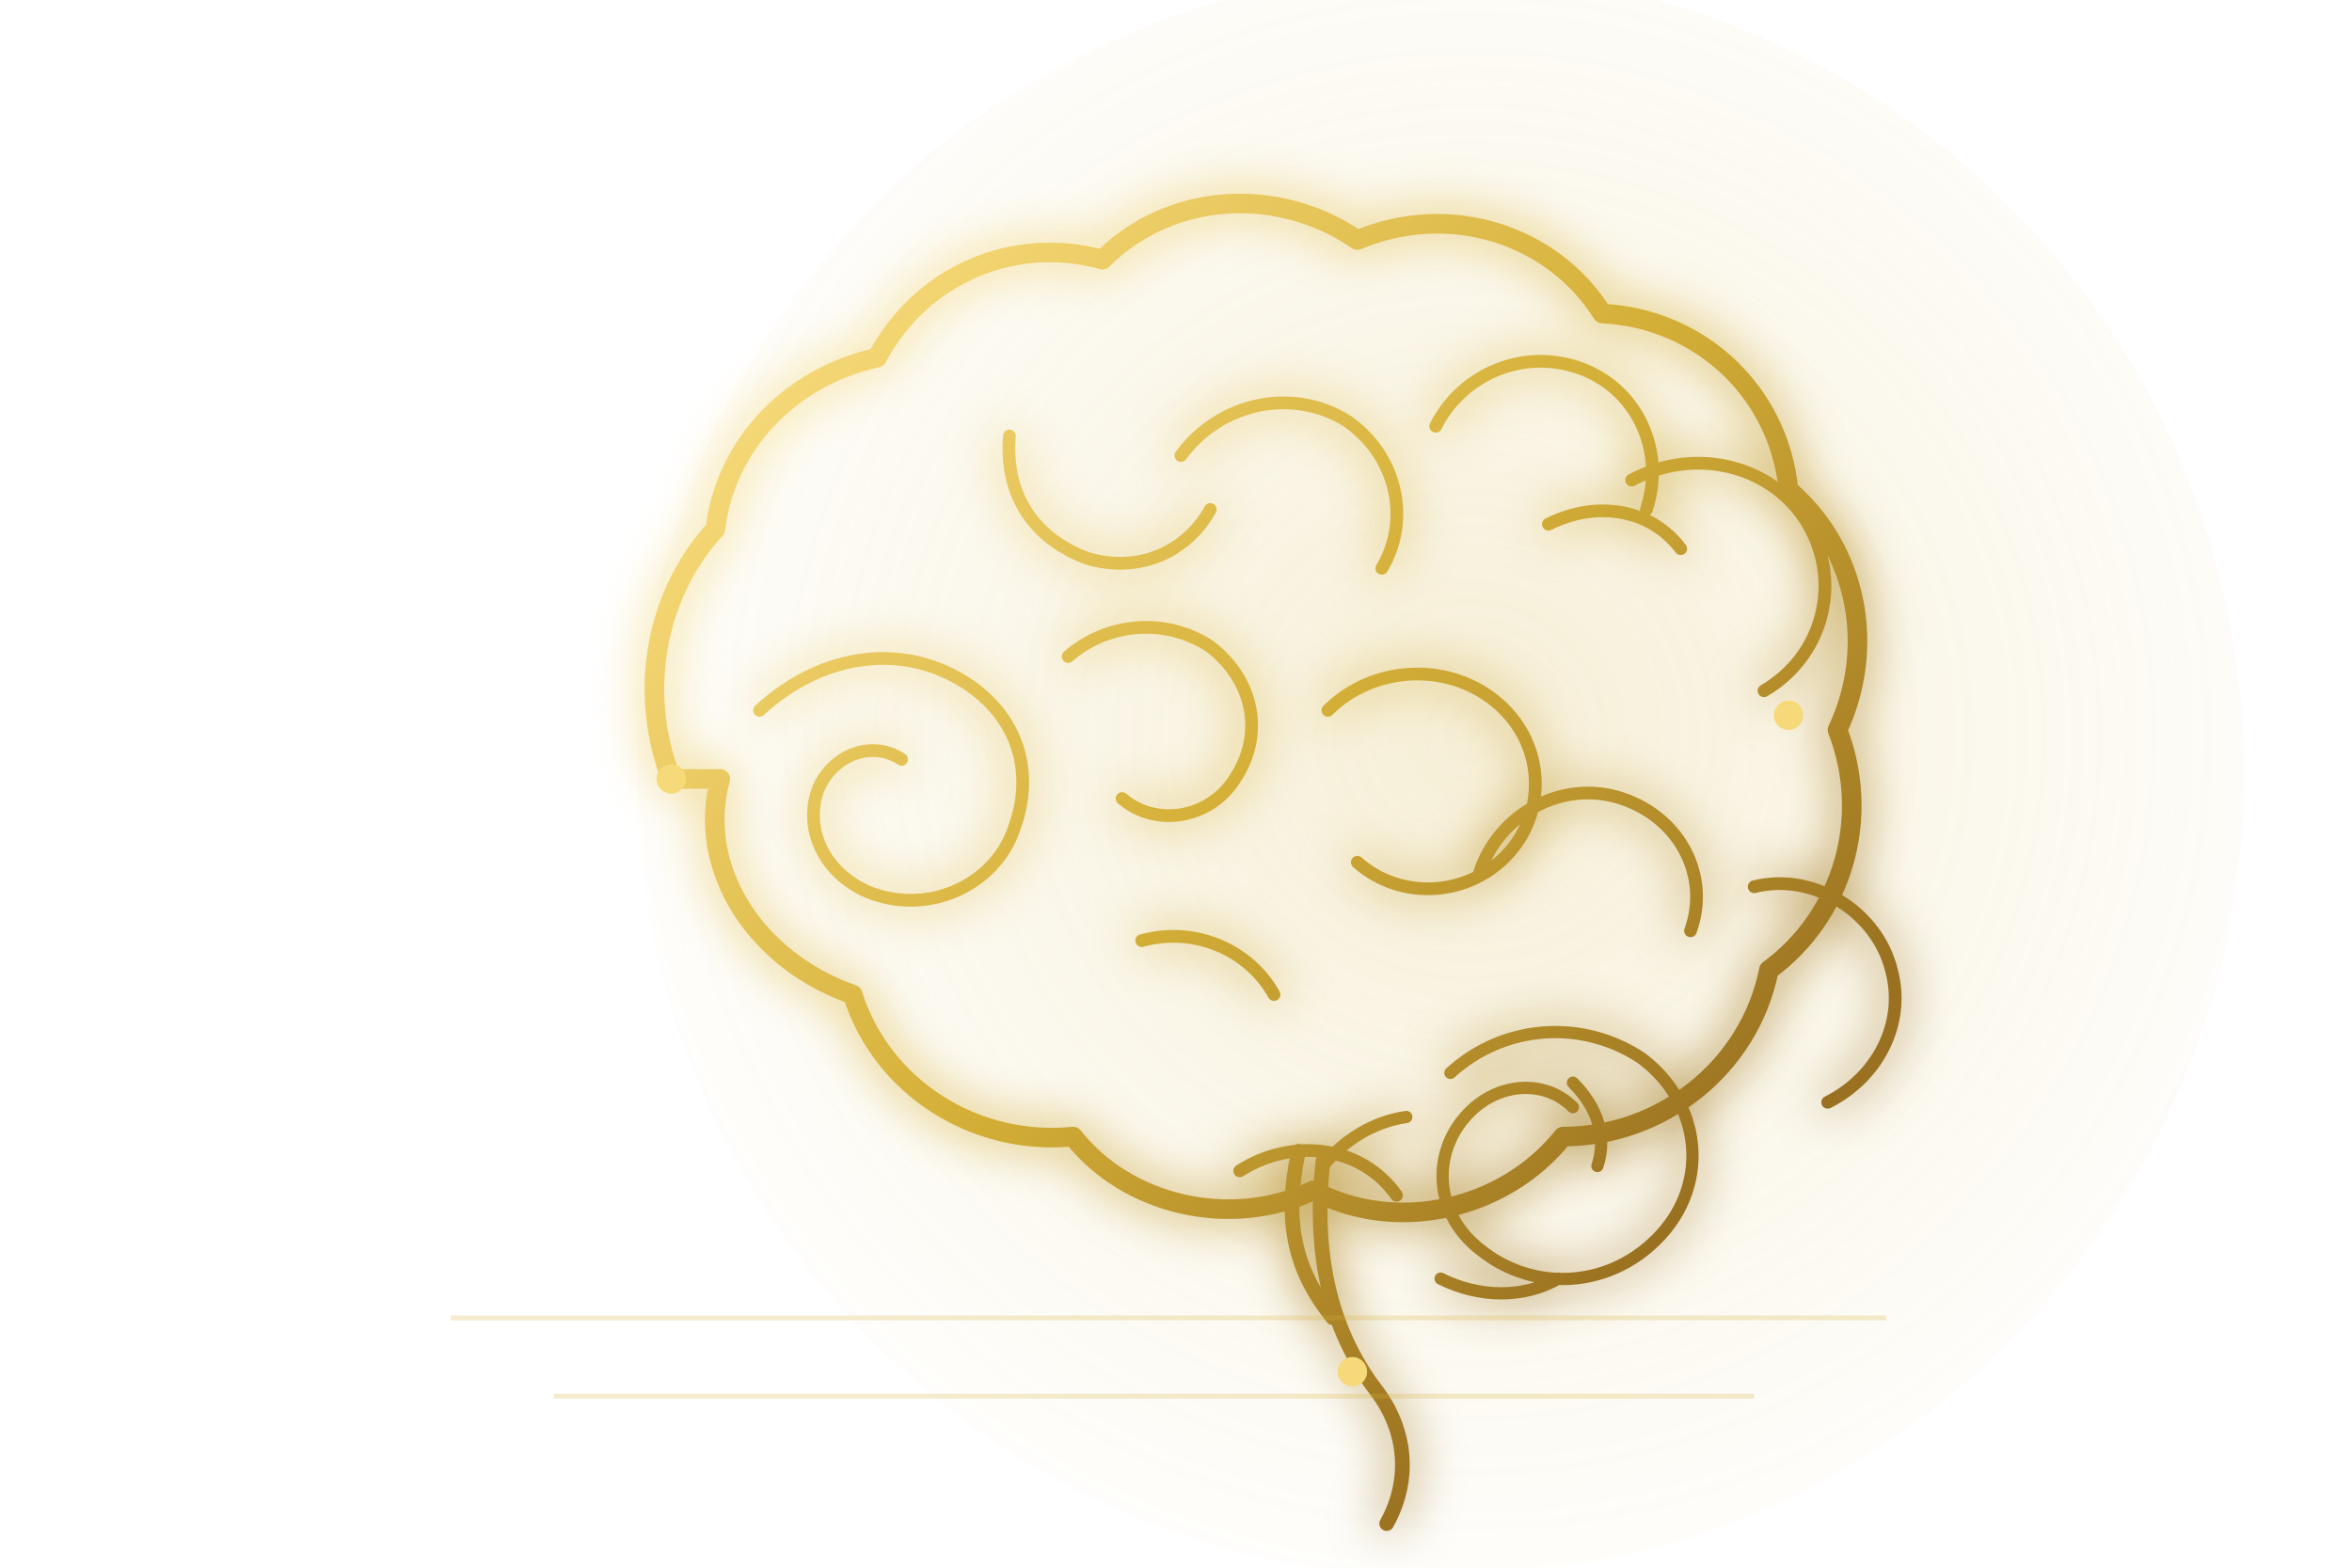
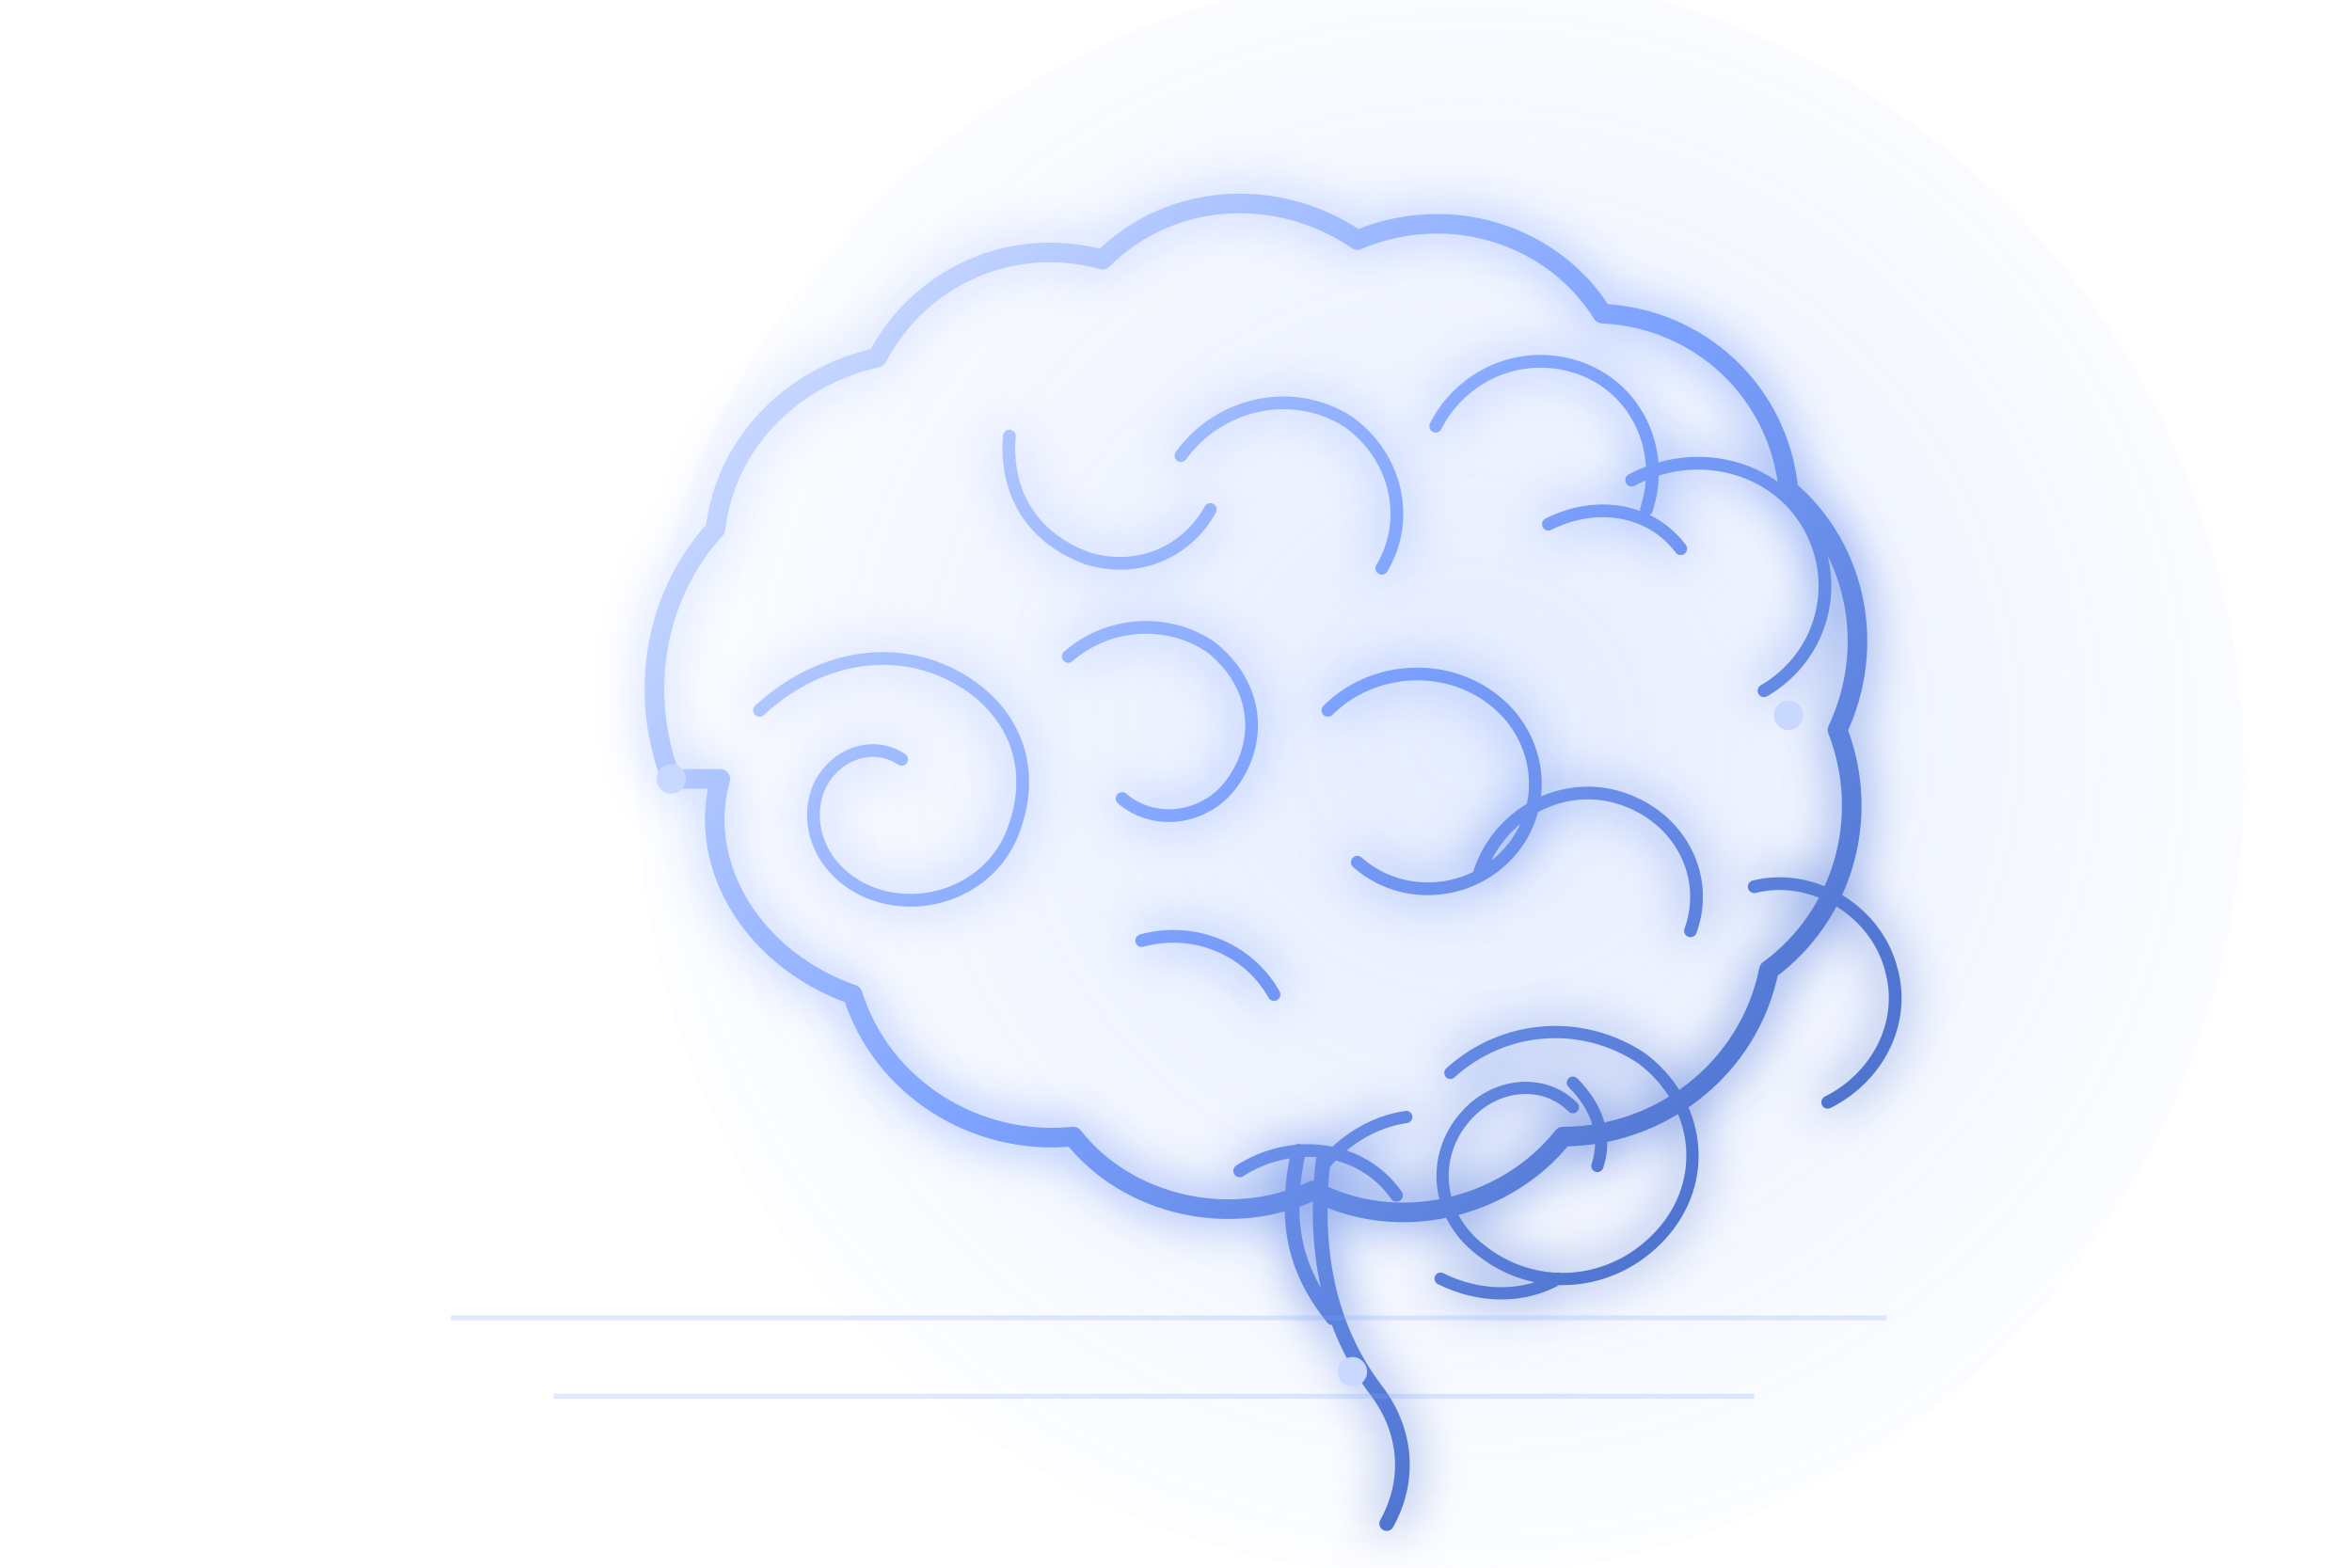
<svg xmlns="http://www.w3.org/2000/svg" viewBox="0 0 480 320" fill="none">
  <defs>
    <radialGradient id="halo" cx="0" cy="0" r="1" gradientTransform="matrix(0 190 -190 0 300 150)" gradientUnits="userSpaceOnUse">
-       <stop stop-color="#D4AF37" stop-opacity=".2" />
-       <stop offset="1" stop-color="#D4AF37" stop-opacity="0" />
+       <stop stop-color="#7DA2FF" stop-opacity=".2" />
+       <stop offset="1" stop-color="#7DA2FF" stop-opacity="0" />
    </radialGradient>
    <linearGradient id="cortex" x1="156" x2="348" y1="75" y2="242" gradientUnits="userSpaceOnUse">
-       <stop stop-color="#F6D979" />
-       <stop offset=".52" stop-color="#D4AF37" />
-       <stop offset="1" stop-color="#9A7120" />
+       <stop stop-color="#C8D8FF" />
+       <stop offset=".52" stop-color="#7DA2FF" />
+       <stop offset="1" stop-color="#4F75D0" />
    </linearGradient>
    <filter id="glow" width="1.5" height="1.6" x="-.25" y="-.3" color-interpolation-filters="sRGB">
      <feGaussianBlur stdDeviation="5" result="blur" />
      <feComposite in="SourceGraphic" in2="blur" operator="over" />
    </filter>
  </defs>
  <circle cx="294" cy="158" r="164" fill="url(#halo)" />
  <g stroke="url(#cortex)" stroke-linecap="round" stroke-linejoin="round" filter="url(#glow)">
    <path stroke-width="4" d="M137 159c-7-18-3-38 9-51 2-17 15-31 33-35 9-17 28-25 46-20 14-14 36-15 52-4 19-8 40-1 50 15 20 1 36 16 38 36 14 12 18 32 10 49 7 18 1 38-14 49-4 20-22 34-42 34-12 15-34 20-51 11-17 8-38 3-49-11-20 2-39-10-45-29-20-7-32-26-27-44Z" />
    <path stroke-width="3" d="M270 237c-2 18 1 34 11 47 6 8 7 18 2 27m-18-76c-3 14-1 24 7 34" />
    <path stroke-width="2.6" d="M155 145c13-12 30-14 43-5 10 7 13 18 9 29-4 12-18 18-30 13-9-4-13-13-10-21 3-7 11-10 17-6m22-66c-1 12 5 21 16 25 10 3 20-1 25-10m-29 30c8-7 20-8 29-2 9 7 11 18 5 27-5 8-16 10-23 4m12-70c8-11 23-14 34-7 10 7 13 20 7 30m-11 29c9-9 24-10 34-2 10 8 11 22 3 31-8 9-22 10-31 2m16-89c5-10 17-16 29-12 12 4 18 17 14 29m-34 74c4-12 17-19 29-15 12 4 18 16 14 27m-12-92c13-7 29-3 36 9 7 12 3 27-9 34m-2 40c12-3 25 5 28 17 3 11-3 22-13 27m-57-118c10-5 21-3 27 5m-110 80c11-3 22 2 27 11m-7 36c11-7 25-5 32 5" />
    <path stroke-width="2.5" d="M296 219c11-10 27-11 39-3 12 9 14 25 4 36-10 11-26 12-37 3-9-7-10-19-3-27 6-7 16-8 22-2m-34 2c-7 1-13 5-17 10m51-17c5 5 7 11 5 17m-32 23c8 4 17 4 24 0" />
  </g>
-   <g fill="#F6D979">
+   <g fill="#C8D8FF">
    <circle cx="137" cy="159" r="3" />
    <circle cx="365" cy="146" r="3" />
    <circle cx="276" cy="280" r="3" />
  </g>
-   <path stroke="#D4AF37" stroke-opacity=".24" d="M92 269h293M113 285h245" />
+   <path stroke="#7DA2FF" stroke-opacity=".24" d="M92 269h293M113 285h245" />
</svg>
